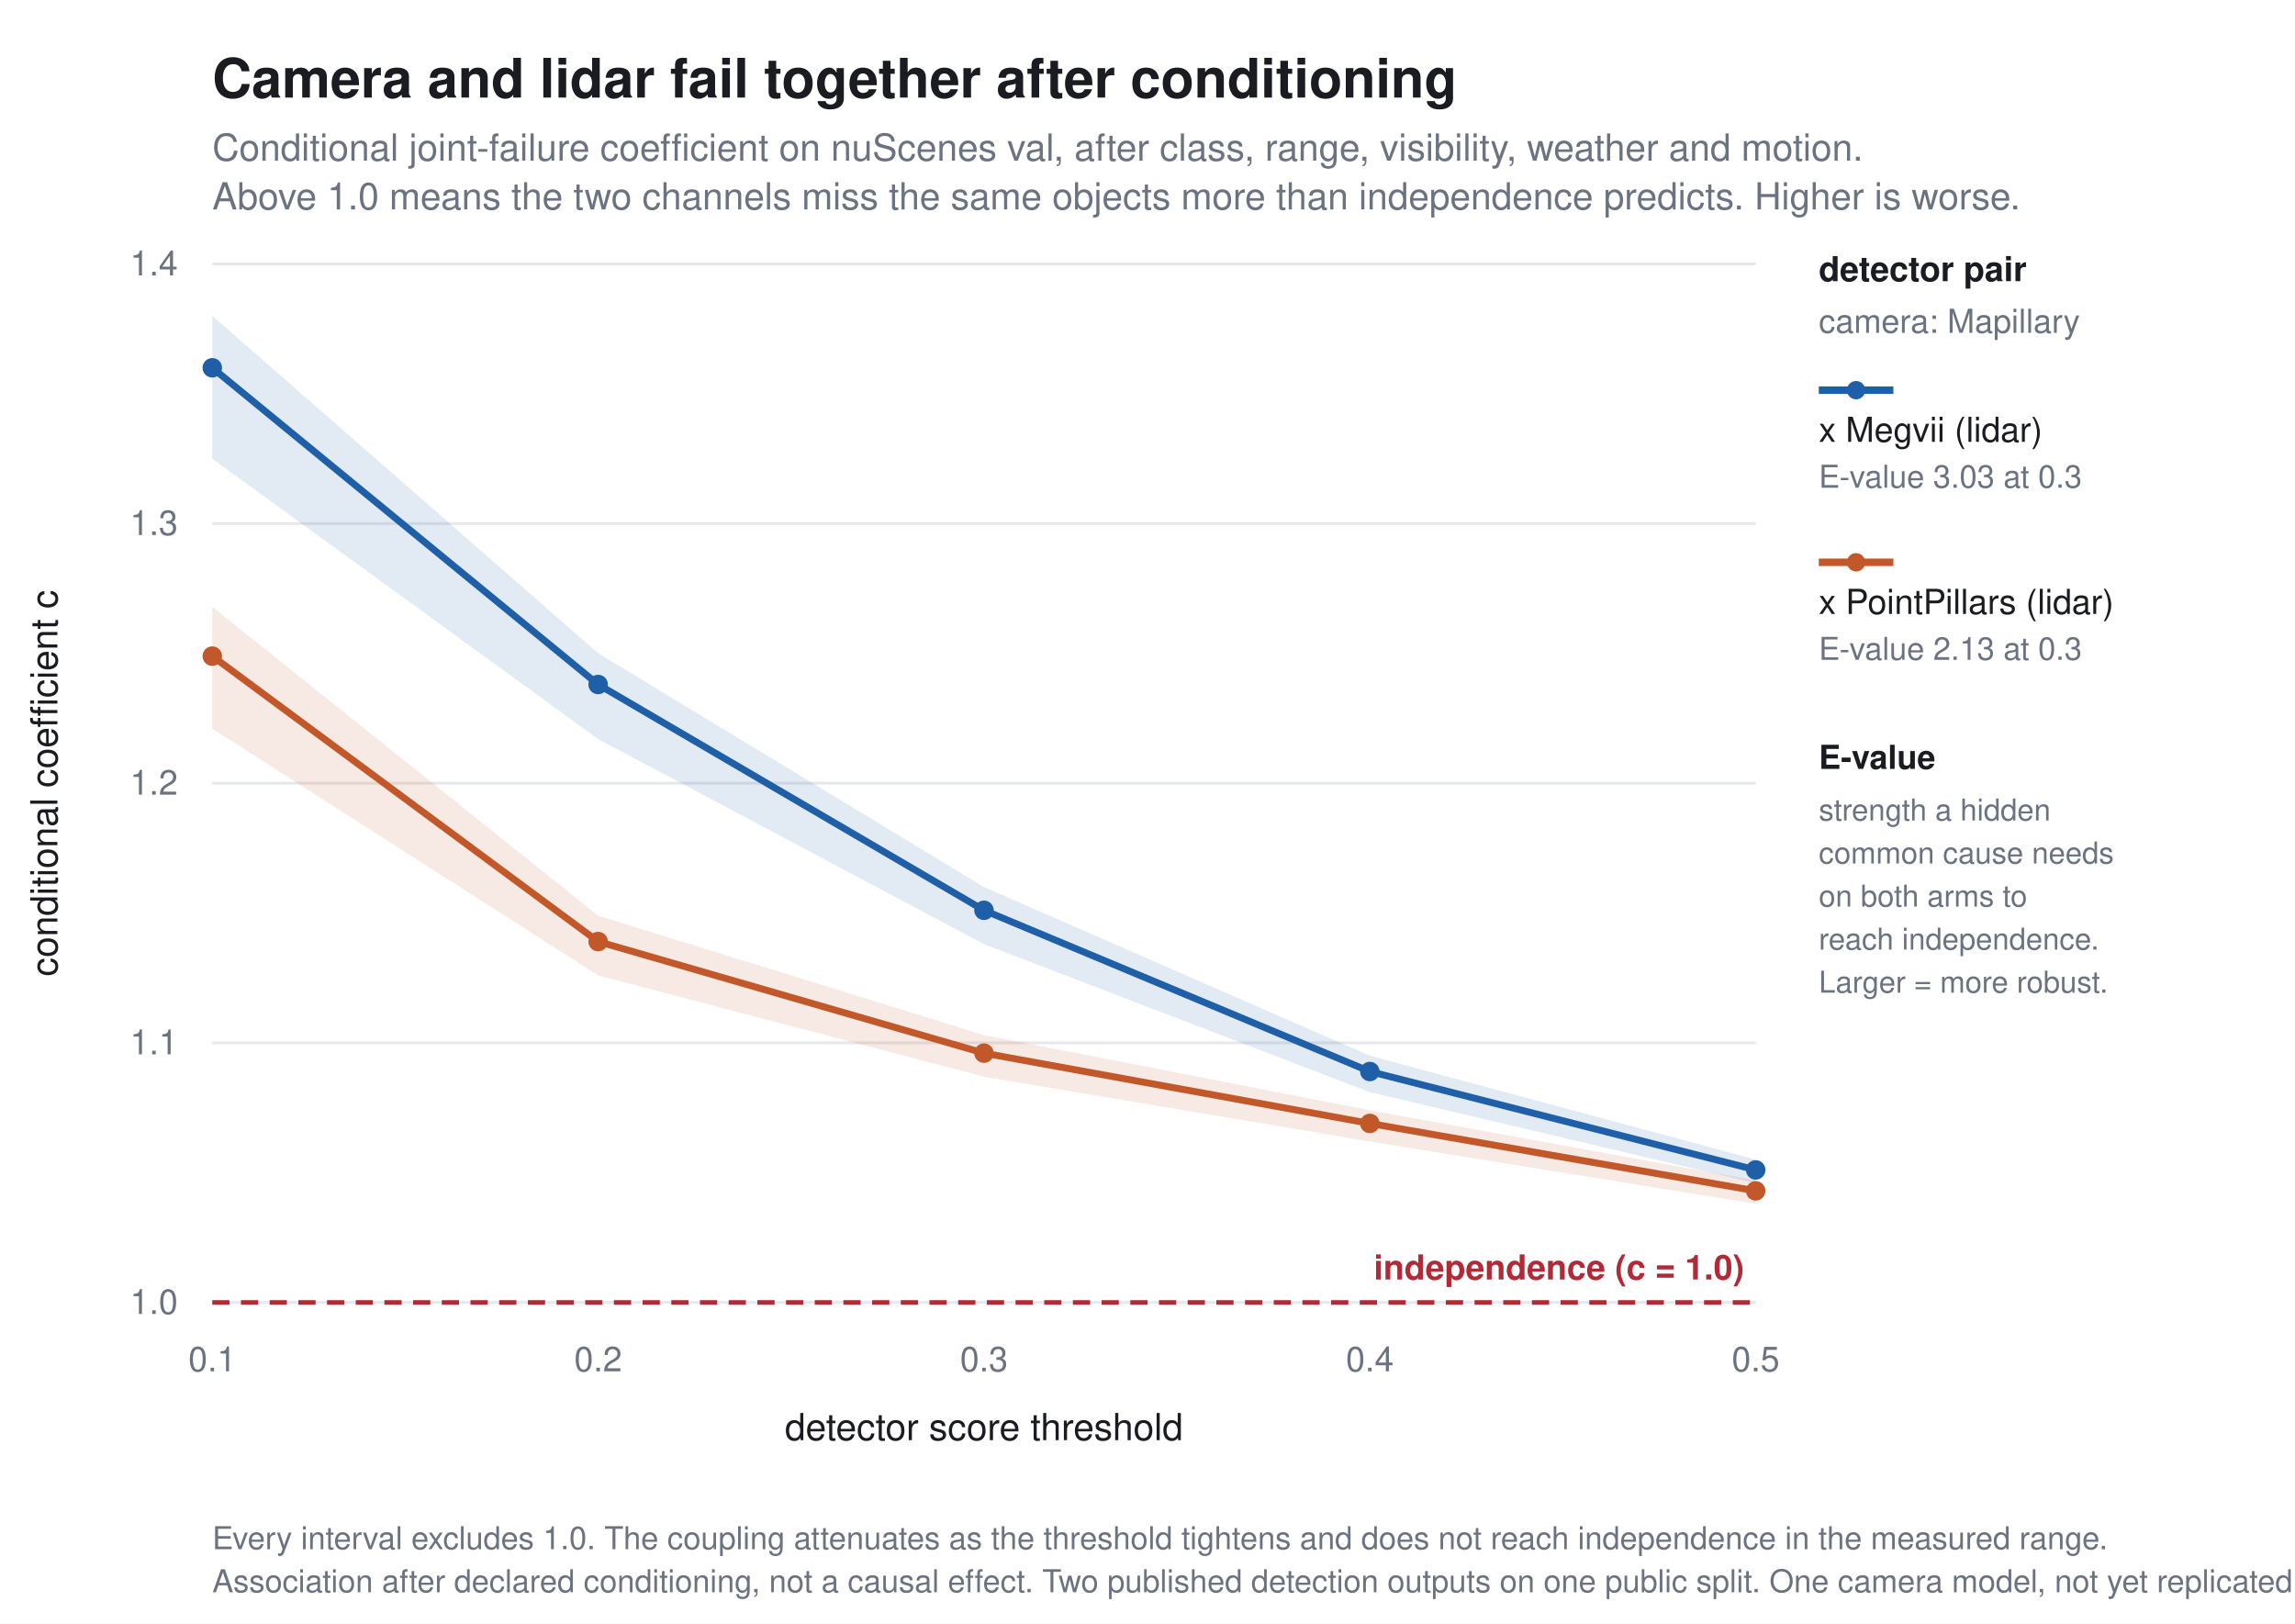
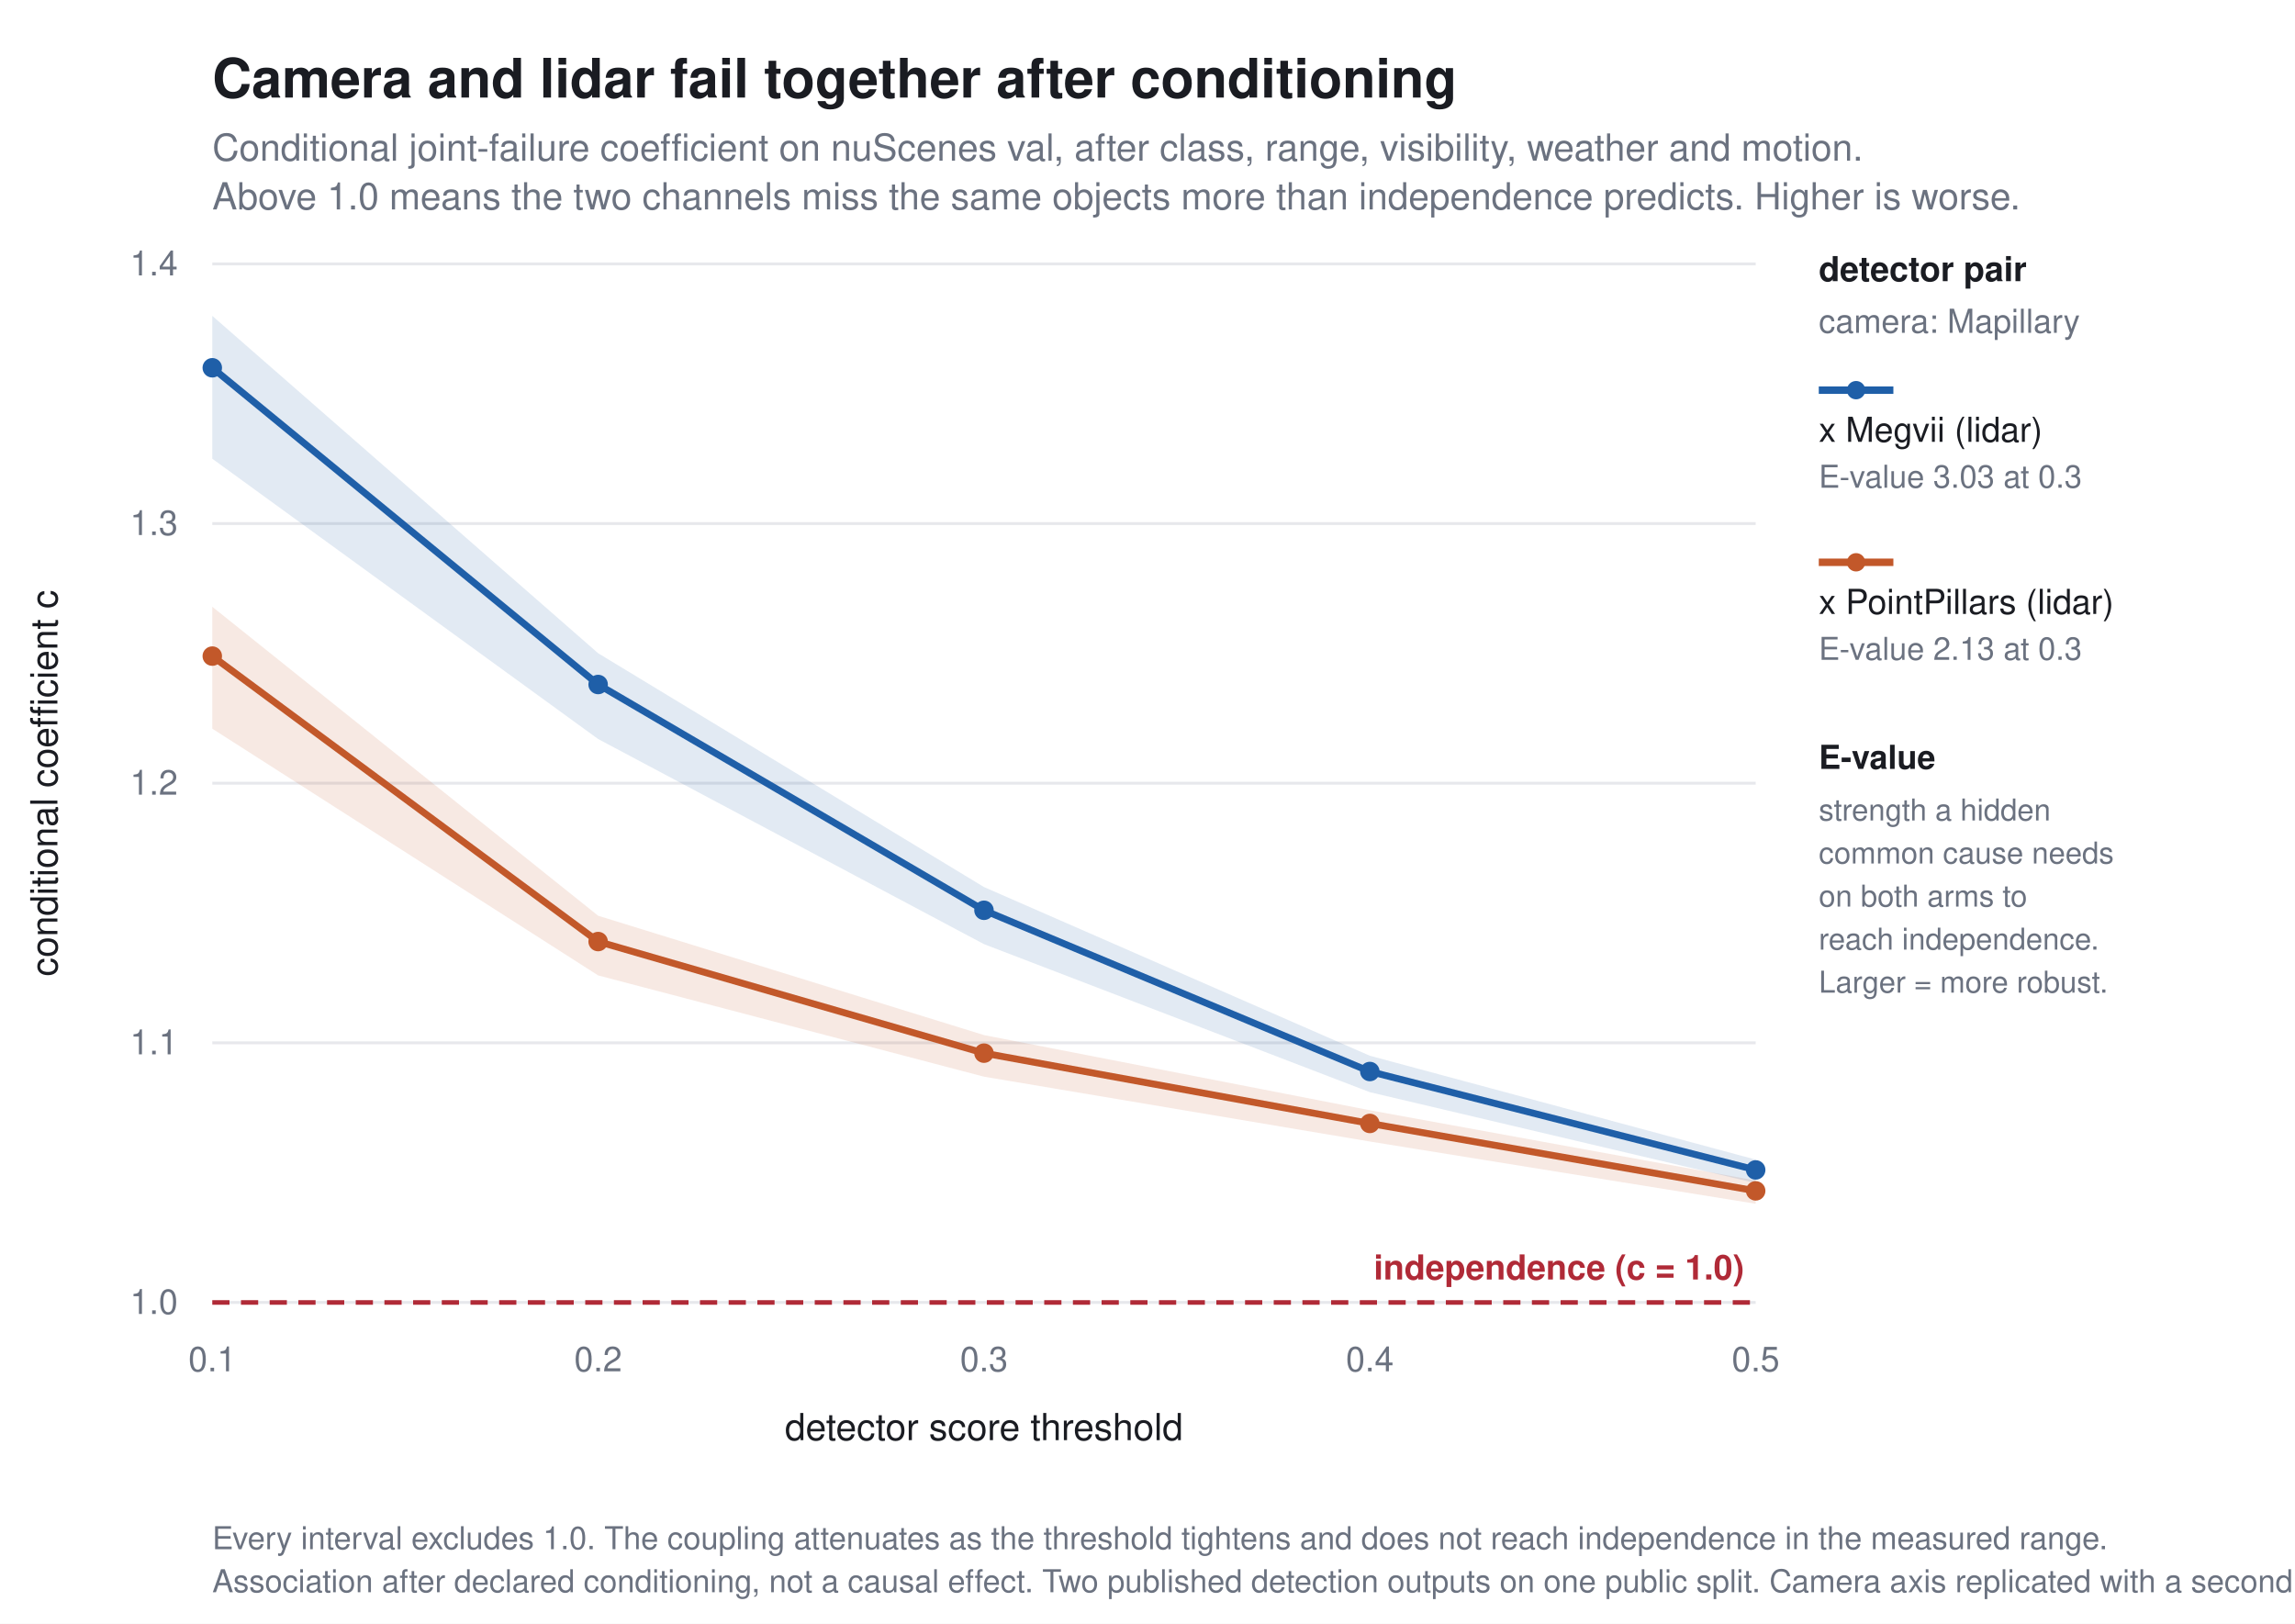
<svg xmlns="http://www.w3.org/2000/svg" viewBox="0 0 800 566" font-family="-apple-system,BlinkMacSystemFont,Segoe UI,Helvetica,Arial,sans-serif">
  <rect x="0" y="0" width="800" height="566" fill="#ffffff" />
  <text x="74" y="34" font-size="19" font-weight="700" fill="#1a1c22">Camera and lidar fail together after conditioning</text>
  <text x="74" y="56" font-size="13" fill="#6b7280">Conditional joint-failure coefficient on nuScenes val, after class, range, visibility, weather and motion.</text>
  <text x="74" y="73" font-size="13" fill="#6b7280">Above 1.0 means the two channels miss the same objects more than independence predicts. Higher is worse.</text>
  <line x1="74" y1="454.0" x2="612" y2="454.0" stroke="#e7e8ec" stroke-width="1" />
  <text x="62" y="458.0" font-size="12" fill="#6b7280" text-anchor="end">1.0</text>
  <line x1="74" y1="363.5" x2="612" y2="363.5" stroke="#e7e8ec" stroke-width="1" />
  <text x="62" y="367.5" font-size="12" fill="#6b7280" text-anchor="end">1.1</text>
  <line x1="74" y1="273.0" x2="612" y2="273.0" stroke="#e7e8ec" stroke-width="1" />
  <text x="62" y="277.0" font-size="12" fill="#6b7280" text-anchor="end">1.2</text>
  <line x1="74" y1="182.5" x2="612" y2="182.5" stroke="#e7e8ec" stroke-width="1" />
  <text x="62" y="186.5" font-size="12" fill="#6b7280" text-anchor="end">1.3</text>
  <line x1="74" y1="92.0" x2="612" y2="92.0" stroke="#e7e8ec" stroke-width="1" />
  <text x="62" y="96.0" font-size="12" fill="#6b7280" text-anchor="end">1.4</text>
  <line x1="74" y1="454.0" x2="612" y2="454.0" stroke="#b02a37" stroke-width="1.6" stroke-dasharray="6 4" />
  <text x="608" y="446.0" font-size="12" fill="#b02a37" text-anchor="end" font-weight="600">independence (c = 1.0)</text>
  <text x="74.0" y="478.0" font-size="12" fill="#6b7280" text-anchor="middle">0.1</text>
  <text x="208.5" y="478.0" font-size="12" fill="#6b7280" text-anchor="middle">0.2</text>
  <text x="343.0" y="478.0" font-size="12" fill="#6b7280" text-anchor="middle">0.3</text>
  <text x="477.5" y="478.0" font-size="12" fill="#6b7280" text-anchor="middle">0.4</text>
  <text x="612.0" y="478.0" font-size="12" fill="#6b7280" text-anchor="middle">0.5</text>
  <text x="343.0" y="502.0" font-size="13" fill="#1a1c22" text-anchor="middle">detector score threshold</text>
  <text x="20" y="273.0" font-size="13" fill="#1a1c22" text-anchor="middle" transform="rotate(-90 20 273.0)">conditional coefficient c</text>
  <polygon points="74.0,211.5 208.5,319.2 343.0,360.8 477.5,387.0 612.0,411.5 612.0,419.6 477.5,397.9 343.0,375.3 208.5,340.0 74.0,254.0" fill="#c2582a" fill-opacity="0.13" stroke="none" />
  <polygon points="74.0,110.1 208.5,227.7 343.0,309.2 477.5,368.0 612.0,404.2 612.0,412.4 477.5,380.7 343.0,329.1 208.5,257.6 74.0,159.9" fill="#1f5fa8" fill-opacity="0.13" stroke="none" />
  <polyline points="74.0,228.7 208.5,328.2 343.0,367.1 477.5,391.6 612.0,415.1" fill="none" stroke="#c2582a" stroke-width="2.4" stroke-linejoin="round" />
  <circle cx="74.0" cy="228.7" r="3.4" fill="#c2582a" />
  <circle cx="208.5" cy="328.2" r="3.4" fill="#c2582a" />
  <circle cx="343.0" cy="367.1" r="3.4" fill="#c2582a" />
  <circle cx="477.5" cy="391.6" r="3.4" fill="#c2582a" />
  <circle cx="612.0" cy="415.1" r="3.4" fill="#c2582a" />
  <polyline points="74.0,128.2 208.5,238.6 343.0,317.3 477.5,373.5 612.0,407.8" fill="none" stroke="#1f5fa8" stroke-width="2.4" stroke-linejoin="round" />
  <circle cx="74.0" cy="128.2" r="3.4" fill="#1f5fa8" />
  <circle cx="208.5" cy="238.6" r="3.4" fill="#1f5fa8" />
  <circle cx="343.0" cy="317.3" r="3.4" fill="#1f5fa8" />
  <circle cx="477.5" cy="373.5" r="3.4" fill="#1f5fa8" />
  <circle cx="612.0" cy="407.8" r="3.4" fill="#1f5fa8" />
  <text x="634" y="98" font-size="12" font-weight="700" fill="#1a1c22">detector pair</text>
  <text x="634" y="116" font-size="11.5" fill="#6b7280">camera: Mapillary</text>
  <line x1="634" y1="136" x2="660" y2="136" stroke="#1f5fa8" stroke-width="2.6" />
  <circle cx="647" cy="136" r="3.2" fill="#1f5fa8" />
  <text x="634" y="154" font-size="12" fill="#1a1c22">x Megvii (lidar)</text>
  <text x="634" y="170" font-size="11" fill="#6b7280">E-value 3.03 at 0.3</text>
  <line x1="634" y1="196" x2="660" y2="196" stroke="#c2582a" stroke-width="2.6" />
  <circle cx="647" cy="196" r="3.2" fill="#c2582a" />
  <text x="634" y="214" font-size="12" fill="#1a1c22">x PointPillars (lidar)</text>
  <text x="634" y="230" font-size="11" fill="#6b7280">E-value 2.13 at 0.3</text>
  <text x="634" y="268" font-size="11.5" font-weight="700" fill="#1a1c22">E-value</text>
  <text x="634" y="286" font-size="10.5" fill="#6b7280">strength a hidden</text>
  <text x="634" y="301" font-size="10.5" fill="#6b7280">common cause needs</text>
  <text x="634" y="316" font-size="10.5" fill="#6b7280">on both arms to</text>
  <text x="634" y="331" font-size="10.5" fill="#6b7280">reach independence.</text>
  <text x="634" y="346" font-size="10.5" fill="#6b7280">Larger = more robust.</text>
  <text x="74" y="540" font-size="11" fill="#6b7280">Every interval excludes 1.0. The coupling attenuates as the threshold tightens and does not reach independence in the measured range.</text>
-   <text x="74" y="555" font-size="11" fill="#6b7280">Association after declared conditioning, not a causal effect. Two published detection outputs on one public split. One camera model, not yet replicated.</text>
+   <text x="74" y="555" font-size="11" fill="#6b7280">Association after declared conditioning, not a causal effect. Two published detection outputs on one public split. Camera axis replicated with a second detector (FCOS3D, Result Q); retained as proposed.</text>
</svg>
